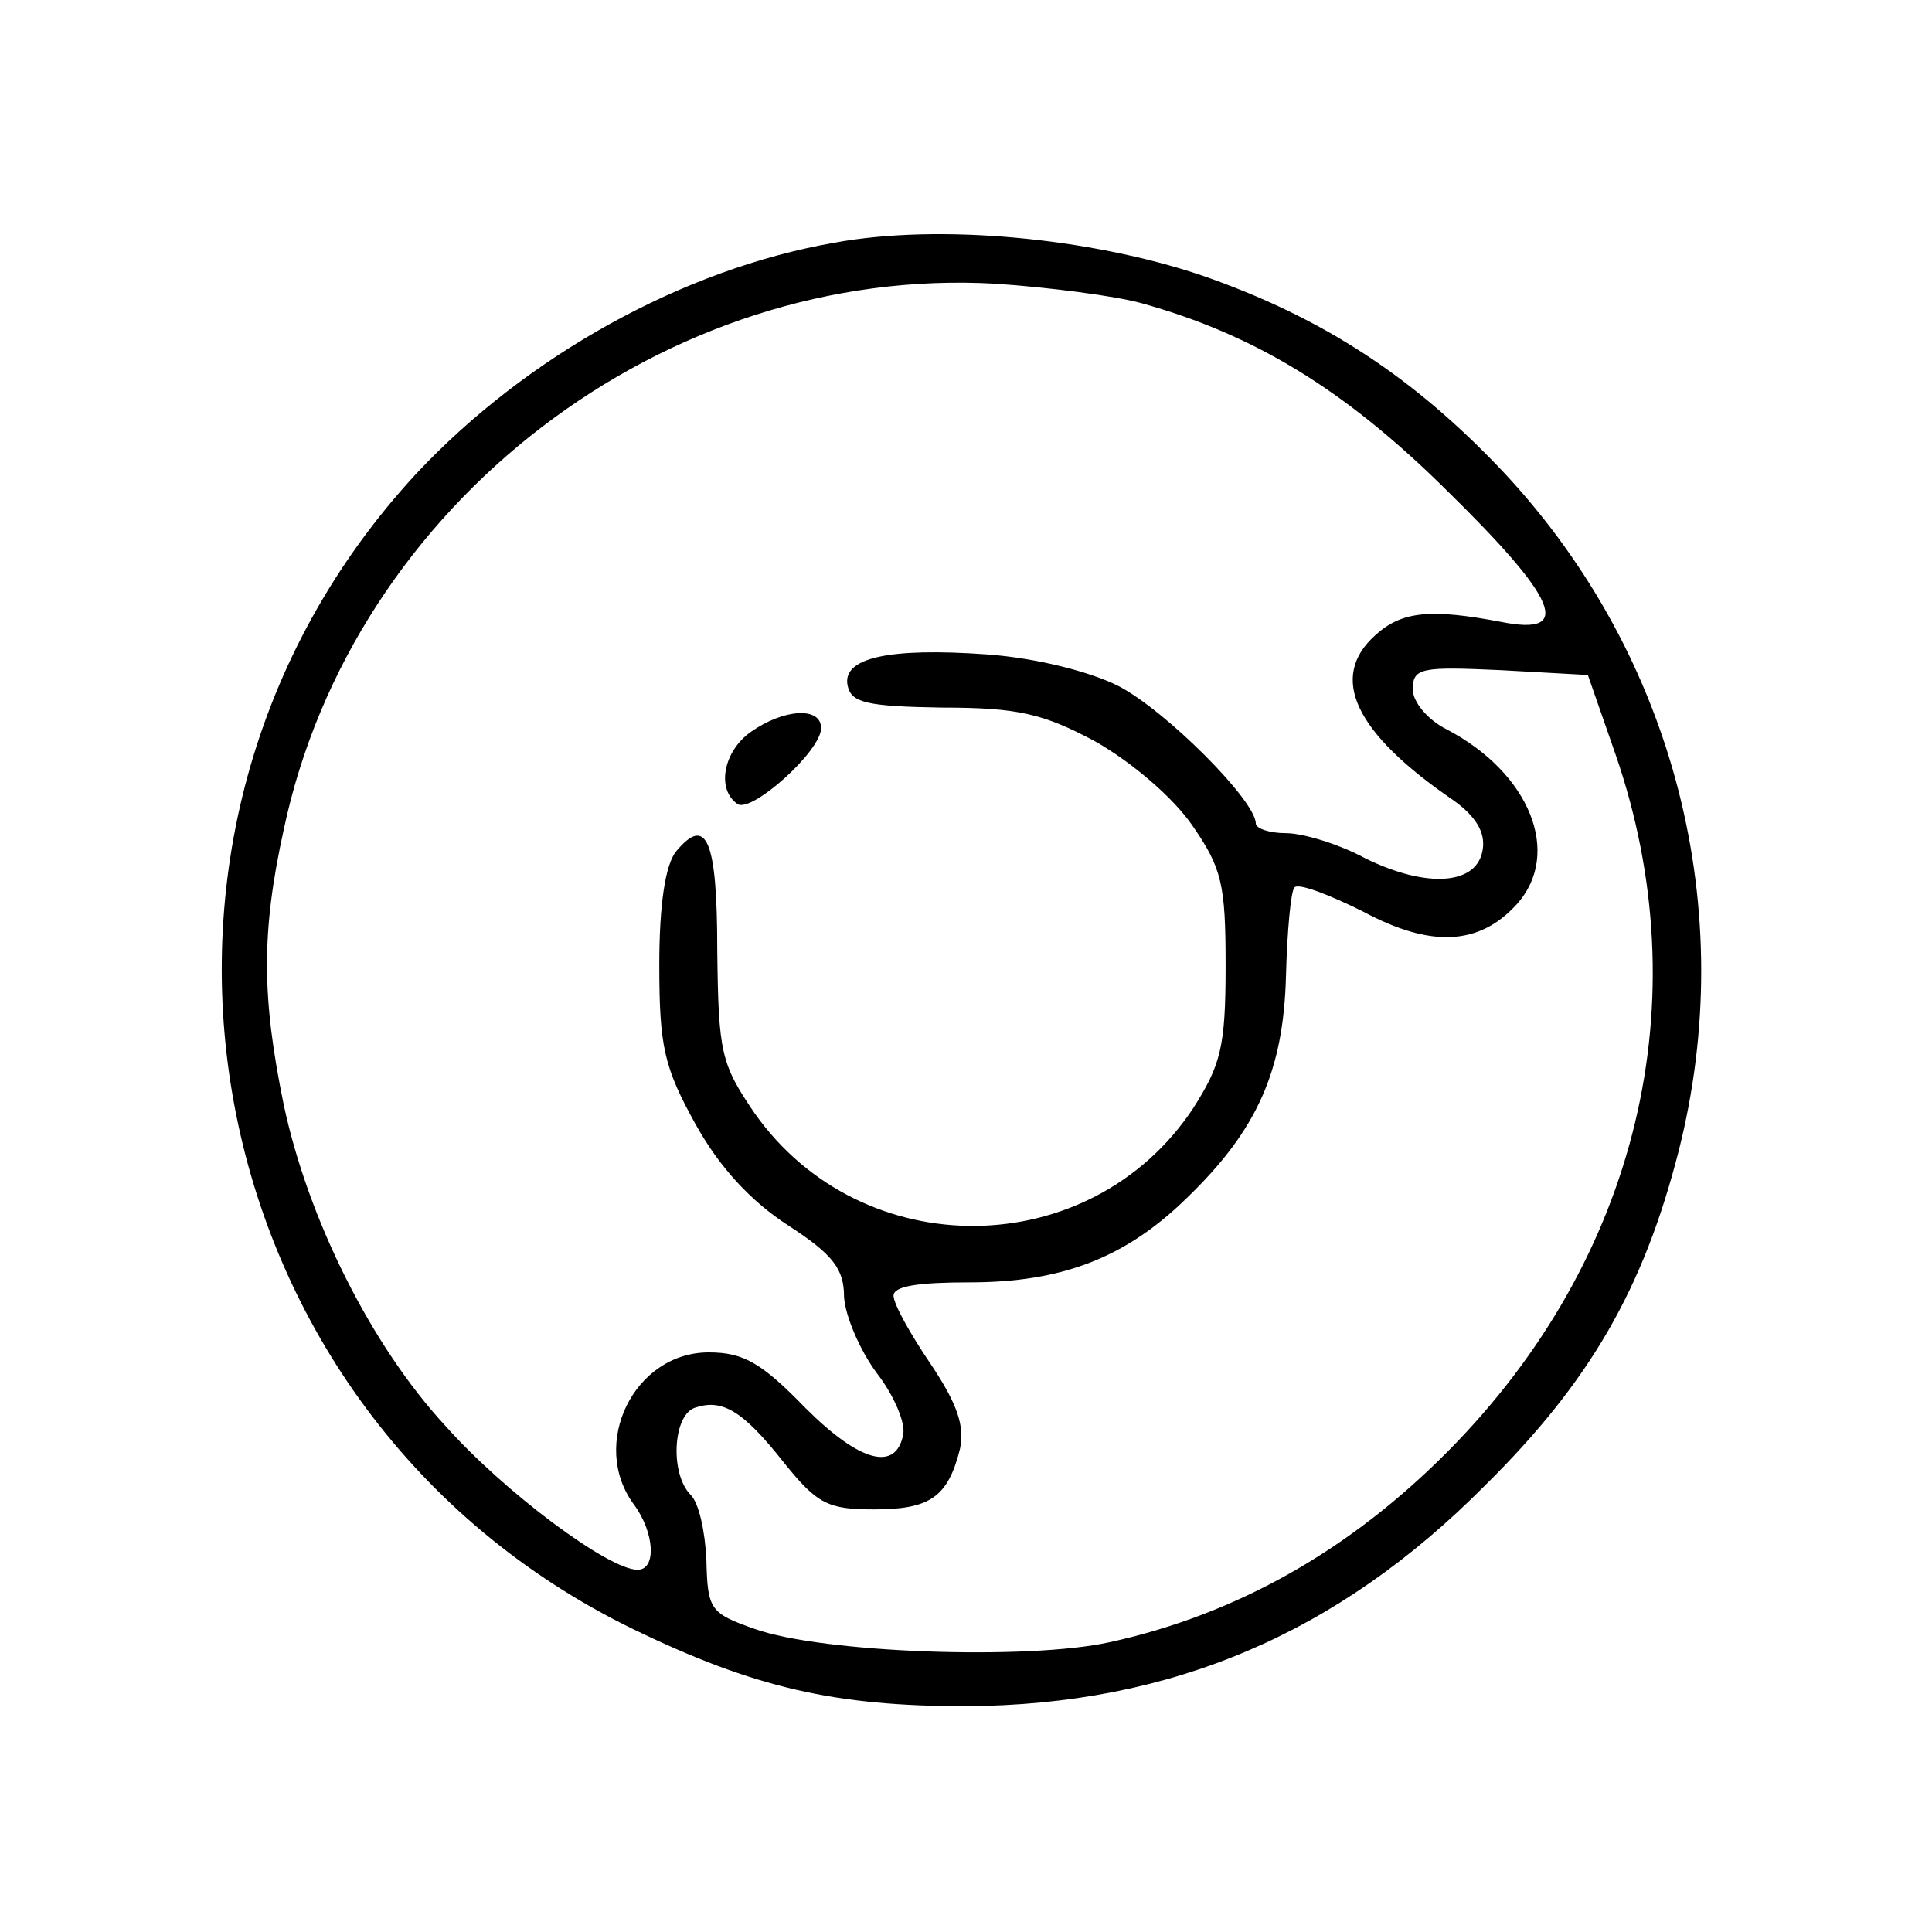
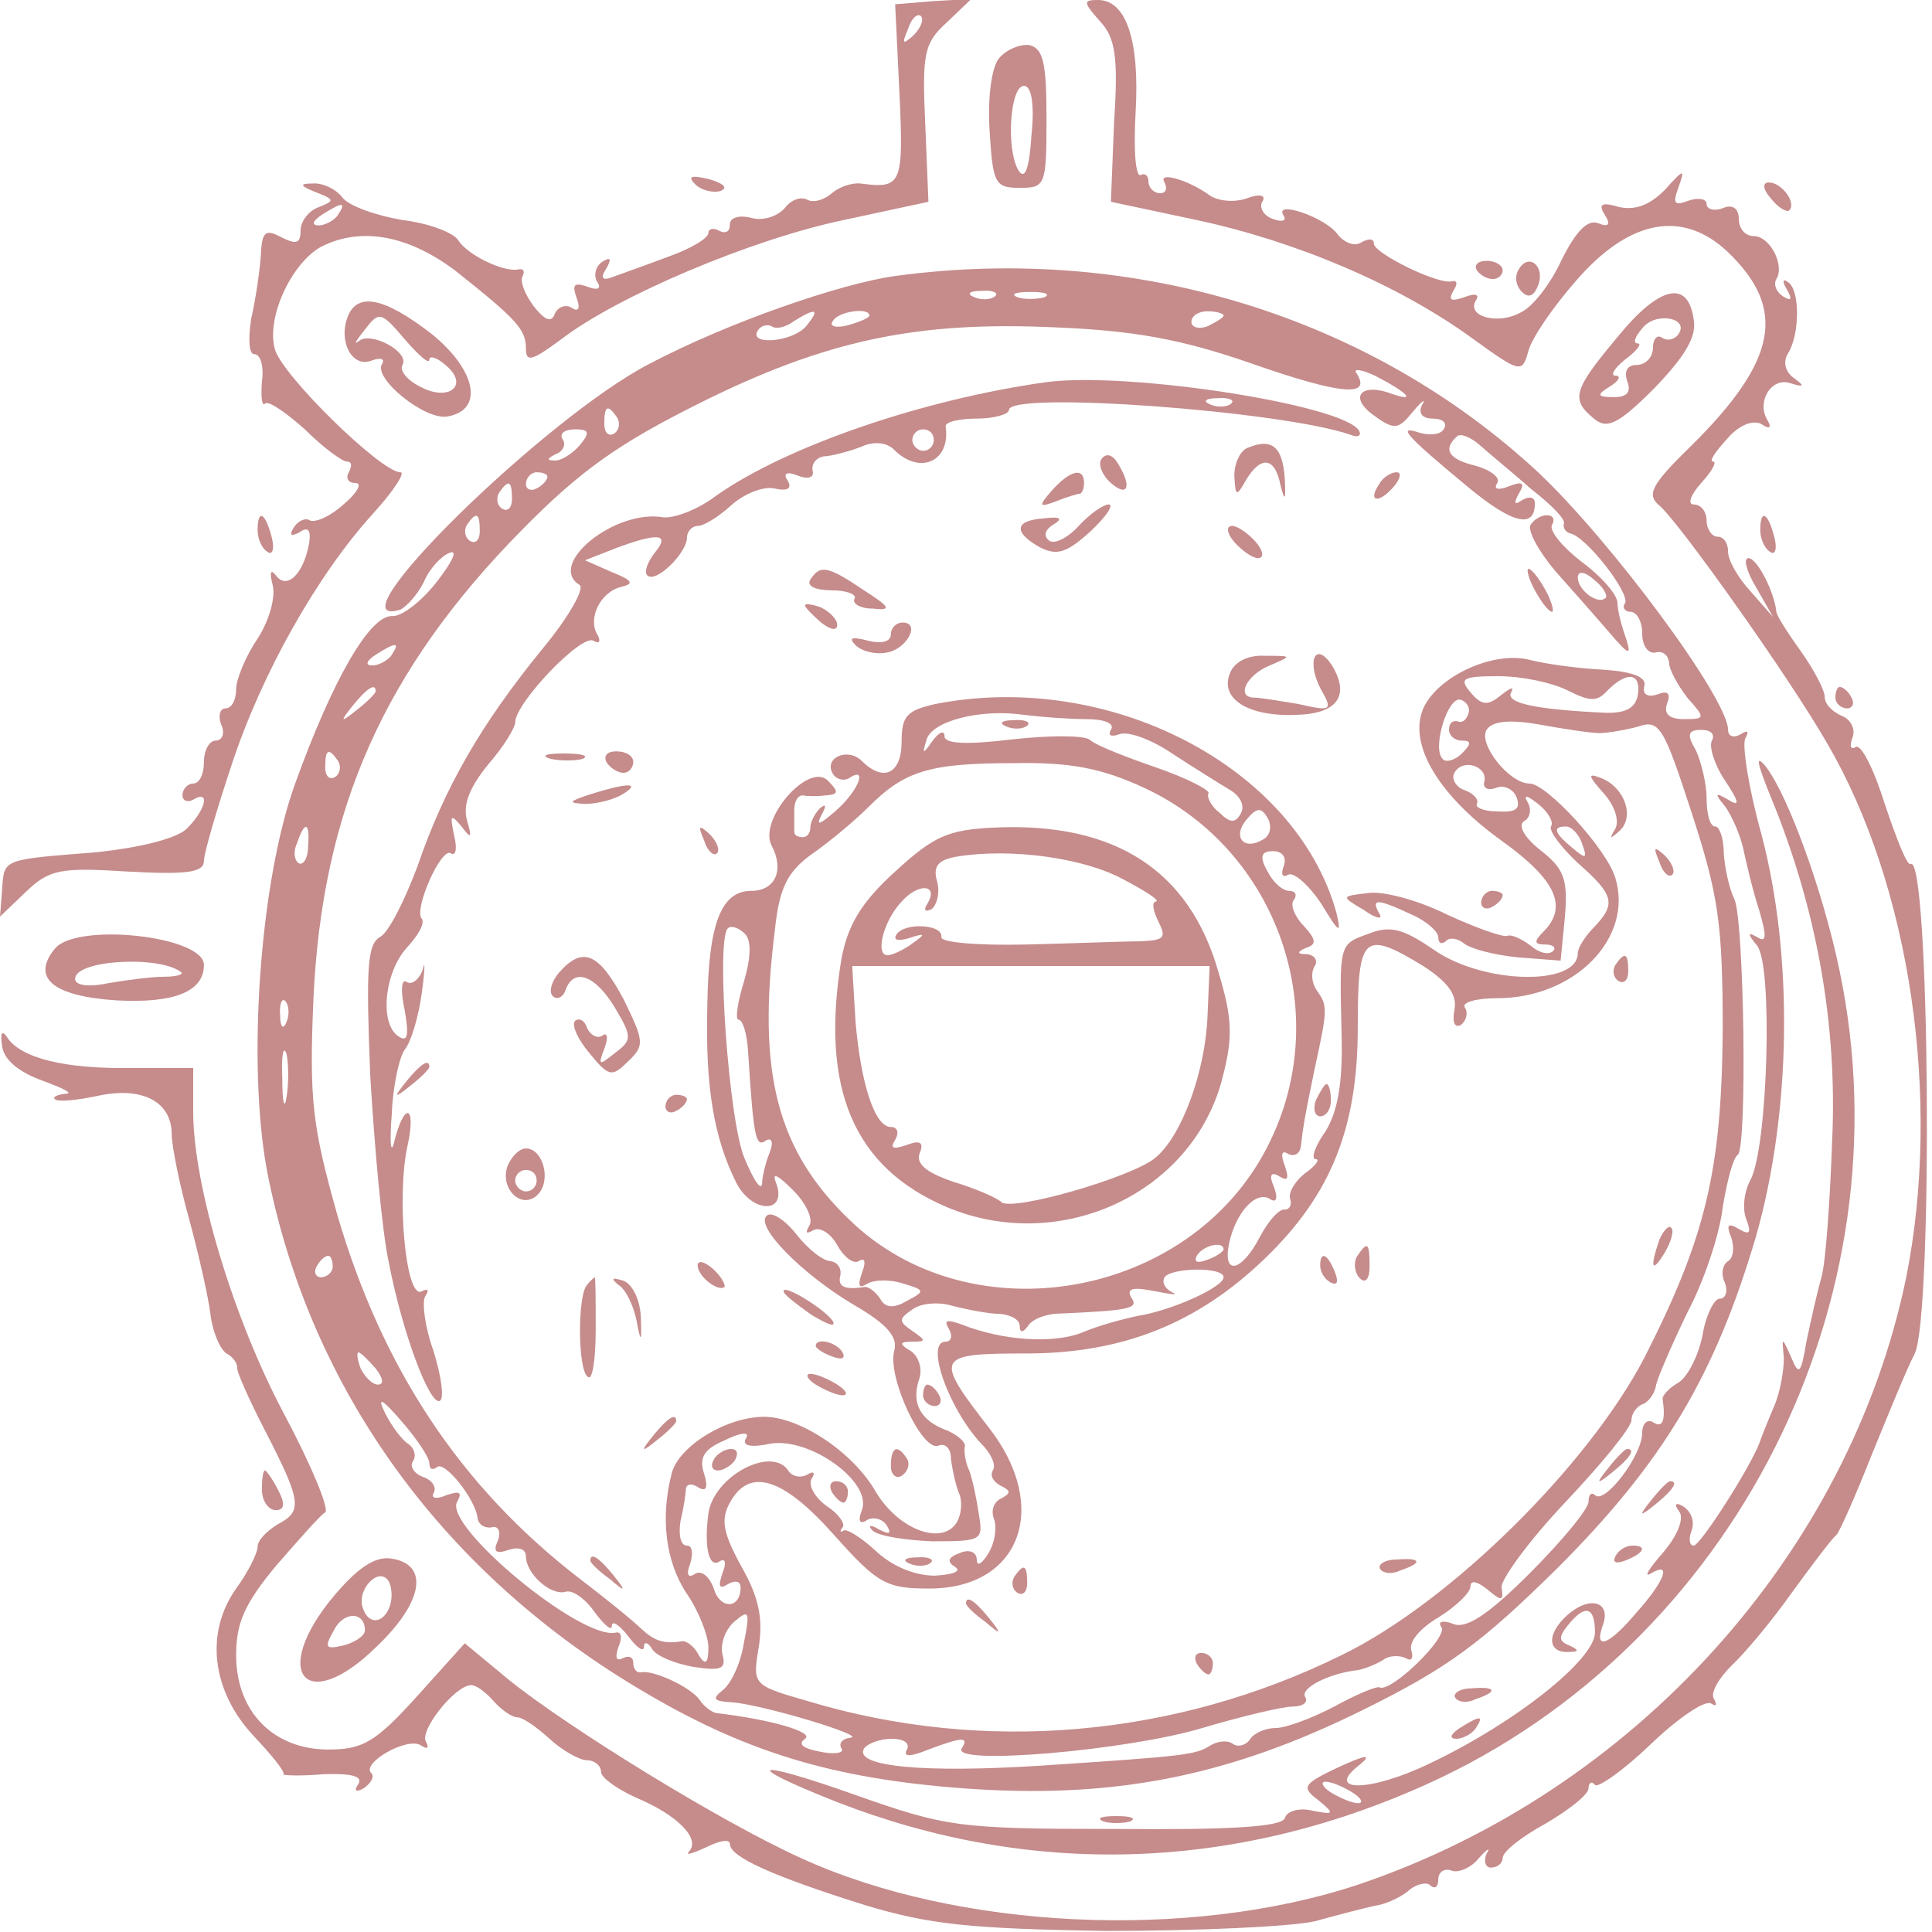
- <svg xmlns="http://www.w3.org/2000/svg" version="1.0" width="160pt" height="160pt" viewBox="0 0 160 160" preserveAspectRatio="xMidYMid meet">
-   <g transform="translate(0,160) scale(0.1,-0.1)" fill="#000000" stroke="none">
-     <path d="M691 1399 c-126 -22 -255 -94 -346 -191 -276 -298 -186 -779 179 -957 101 -49 168 -64 276 -64 170 1 308 60 430 183 87 86 131 163 160 276 51 200 -3 410 -143 561 -75 80 -151 130 -252 165 -92 31 -217 43 -304 27z m254 -50 c94 -26 169 -72 252 -154 94 -92 106 -122 46 -110 -58 11 -82 9 -104 -11 -39 -35 -17 -81 65 -137 18 -13 26 -26 24 -40 -4 -30 -46 -33 -97 -8 -22 12 -52 21 -66 21 -14 0 -25 4 -25 8 0 19 -75 94 -114 114 -24 12 -68 23 -108 26 -83 6 -121 -3 -116 -26 3 -14 16 -17 78 -18 63 0 84 -5 127 -28 30 -17 64 -46 80 -69 25 -36 28 -49 28 -117 0 -67 -4 -82 -27 -118 -85 -128 -274 -130 -363 -4 -28 41 -30 50 -31 135 0 92 -9 112 -34 82 -9 -11 -14 -44 -14 -94 0 -68 4 -85 30 -132 20 -36 46 -64 77 -84 37 -24 46 -36 46 -59 1 -16 13 -44 27 -63 14 -18 24 -41 22 -51 -6 -31 -36 -23 -81 22 -36 37 -51 46 -80 46 -62 0 -99 -76 -62 -126 17 -23 19 -54 3 -54 -24 0 -110 64 -159 119 -62 67 -114 172 -134 266 -18 88 -19 142 0 228 57 270 316 468 590 452 44 -3 98 -10 120 -16z m393 -374 c70 -203 19 -417 -138 -576 -82 -83 -176 -136 -281 -159 -68 -15 -238 -9 -294 11 -37 13 -39 16 -40 57 -1 23 -6 47 -13 54 -17 17 -15 65 3 72 23 8 40 -2 74 -45 28 -35 37 -39 75 -39 46 0 61 10 71 50 4 19 -2 37 -24 70 -17 25 -31 50 -31 57 0 8 21 11 63 11 76 0 129 20 180 70 58 56 80 105 82 184 1 37 4 70 7 73 3 4 29 -6 57 -20 56 -30 96 -28 127 6 38 42 11 109 -58 145 -16 8 -28 23 -28 33 0 18 7 19 73 16 l72 -4 23 -66z" />
-     <path d="M622 994 c-23 -16 -29 -48 -11 -60 12 -7 69 44 69 63 0 18 -31 16 -58 -3z" />
+ <svg xmlns="http://www.w3.org/2000/svg" version="1.0" width="180pt" height="180pt" viewBox="0 0 180 180" preserveAspectRatio="xMidYMid meet">
+   <g transform="translate(0,180) scale(0.1,-0.1)" fill="#c68b8b" stroke="none">
+     <path d="M838 1713 c4 -85 2 -89 -36 -84 -8 1 -20 -3 -27 -9 -8 -7 -18 -9 -23 -6 -6 3 -15 0 -21 -8 -7 -8 -21 -12 -31 -9 -12 3 -20 0 -20 -6 0 -7 -4 -9 -10 -6 -5 3 -10 2 -10 -2 0 -5 -17 -15 -37 -22 -21 -8 -44 -16 -52 -19 -10 -4 -12 -1 -6 8 5 9 4 11 -4 6 -6 -4 -8 -12 -5 -18 5 -7 1 -9 -9 -5 -12 4 -14 2 -10 -10 4 -10 2 -14 -4 -10 -6 4 -13 1 -16 -5 -3 -9 -9 -7 -20 7 -8 11 -13 23 -10 28 2 4 1 7 -4 6 -13 -3 -47 13 -56 27 -4 7 -27 16 -52 19 -24 4 -50 13 -56 21 -6 8 -19 14 -28 13 -12 0 -12 -2 3 -8 18 -7 18 -8 3 -14 -9 -3 -17 -13 -17 -22 0 -12 -4 -13 -18 -6 -15 8 -18 5 -19 -17 -1 -15 -5 -42 -9 -59 -3 -20 -2 -33 3 -33 6 0 9 -12 7 -26 -1 -14 0 -23 3 -20 3 3 19 -8 37 -24 17 -17 35 -30 39 -30 5 0 5 -4 2 -10 -3 -5 -1 -10 6 -10 7 0 2 -9 -11 -20 -12 -11 -26 -17 -31 -15 -4 3 -11 0 -15 -6 -5 -8 -3 -9 5 -5 8 6 11 2 9 -10 -5 -29 -21 -44 -31 -30 -5 6 -6 3 -3 -9 3 -11 -3 -33 -14 -50 -11 -16 -20 -38 -20 -47 0 -10 -4 -18 -10 -18 -5 0 -7 -7 -4 -15 4 -8 1 -15 -5 -15 -6 0 -11 -9 -11 -20 0 -11 -4 -20 -10 -20 -5 0 -10 -5 -10 -11 0 -5 5 -7 10 -4 17 10 11 -11 -7 -28 -11 -9 -45 -17 -83 -21 -88 -7 -86 -6 -88 -34 l-2 -26 24 23 c22 21 32 23 95 19 55 -3 71 -1 71 10 0 7 12 48 26 90 28 85 80 177 132 234 19 21 30 38 25 38 -18 0 -111 91 -117 115 -8 30 16 80 43 95 37 19 81 11 125 -22 58 -46 66 -55 66 -73 0 -13 6 -11 33 9 52 40 177 93 263 111 l79 17 -3 73 c-3 65 -1 75 20 94 l23 22 -35 -2 -36 -3 4 -83z m13 54 c-10 -9 -11 -8 -5 6 3 10 9 15 12 12 3 -3 0 -11 -7 -18z m-536 -167 c-3 -5 -12 -10 -18 -10 -7 0 -6 4 3 10 19 12 23 12 15 0z" />
+     <path d="M1025 1780 c14 -15 17 -33 13 -93 l-3 -75 80 -17 c93 -20 187 -60 255 -109 47 -34 48 -34 54 -13 3 12 23 41 44 65 50 58 100 67 142 27 55 -53 46 -101 -35 -181 -37 -36 -41 -45 -29 -55 18 -15 121 -160 156 -221 78 -133 107 -332 74 -498 -53 -257 -253 -479 -511 -566 -157 -52 -373 -42 -519 25 -75 34 -216 121 -272 166 l-41 34 -45 -50 c-38 -42 -50 -49 -82 -49 -51 0 -86 35 -86 88 0 30 8 48 37 83 21 24 41 47 46 50 4 3 -13 44 -38 91 -48 90 -85 214 -85 282 l0 41 -58 0 c-61 -1 -102 9 -115 28 -5 8 -7 5 -5 -8 2 -13 16 -24 38 -32 19 -7 29 -12 21 -12 -8 -1 -12 -3 -10 -5 3 -3 21 -1 40 3 41 9 69 -5 69 -36 0 -10 7 -46 16 -78 9 -33 18 -73 20 -89 2 -17 9 -33 15 -37 6 -3 10 -9 10 -13 -1 -3 11 -30 26 -59 34 -66 35 -75 12 -87 -10 -6 -19 -15 -19 -21 0 -6 -9 -24 -20 -39 -29 -41 -23 -95 16 -137 17 -18 30 -34 28 -36 -2 -1 15 -2 37 0 27 1 37 -2 33 -9 -5 -7 -2 -8 5 -4 7 5 10 11 7 14 -10 9 33 34 46 26 6 -4 8 -3 5 3 -7 10 27 53 42 53 5 0 14 -7 21 -15 7 -8 17 -15 22 -15 5 0 18 -9 30 -20 12 -11 28 -20 35 -20 7 0 13 -5 13 -11 0 -5 15 -16 33 -24 38 -16 60 -38 49 -50 -4 -4 3 -2 16 4 12 6 22 8 22 3 0 -12 40 -30 126 -57 60 -18 97 -22 225 -24 85 0 172 4 194 9 22 6 48 13 59 15 10 2 24 9 30 15 7 5 16 7 19 3 4 -3 7 -1 7 6 0 7 6 11 13 8 6 -2 18 3 25 12 8 9 11 10 7 4 -3 -7 -1 -13 4 -13 6 0 11 4 11 9 0 6 18 20 40 32 22 13 40 27 40 33 0 5 3 7 6 3 3 -3 27 14 52 38 25 24 50 41 56 38 5 -3 6 -2 3 4 -4 5 4 19 16 31 12 11 38 42 57 69 19 26 37 50 41 53 3 3 18 37 33 75 16 39 33 81 40 94 17 37 14 467 -4 456 -3 -2 -13 23 -24 56 -10 32 -22 56 -27 53 -5 -3 -6 1 -3 9 3 8 -2 17 -10 20 -9 4 -16 11 -16 18 0 6 -10 25 -22 42 -13 18 -23 34 -23 37 -2 19 -18 50 -26 50 -5 0 -2 -12 7 -27 l16 -28 -21 24 c-12 13 -21 29 -21 37 0 8 -4 14 -10 14 -5 0 -10 7 -10 15 0 8 -5 15 -12 15 -6 0 -3 9 7 20 10 11 15 20 11 20 -4 0 2 9 13 21 11 13 24 18 32 14 7 -5 10 -4 6 3 -11 17 3 41 21 35 13 -4 14 -3 3 5 -8 6 -10 15 -5 23 11 18 11 59 0 66 -5 4 -6 1 -1 -7 5 -9 4 -11 -4 -6 -6 4 -9 11 -6 16 8 13 -6 40 -21 40 -8 0 -14 7 -14 16 0 10 -6 14 -15 10 -8 -3 -15 -1 -15 4 0 5 -8 6 -17 3 -13 -5 -15 -3 -9 13 6 17 5 17 -13 -3 -14 -14 -27 -19 -42 -16 -17 5 -20 3 -14 -7 6 -9 4 -12 -6 -8 -10 4 -21 -8 -34 -34 -10 -22 -27 -44 -38 -49 -21 -12 -51 -4 -42 11 4 6 -1 7 -11 3 -12 -4 -15 -3 -10 6 4 6 4 10 -1 9 -12 -4 -73 26 -73 35 0 5 -5 5 -12 1 -6 -4 -16 0 -22 8 -12 16 -60 32 -50 17 3 -5 -2 -6 -10 -3 -9 3 -13 11 -10 16 4 6 -2 8 -15 3 -12 -4 -27 -2 -34 3 -19 14 -49 23 -42 12 3 -6 1 -10 -4 -10 -6 0 -11 5 -11 11 0 5 -3 8 -7 6 -5 -3 -7 23 -5 58 4 68 -9 105 -35 105 -14 0 -14 -2 2 -20z" />
+     <path d="M931 1746 c-7 -8 -11 -36 -9 -68 3 -49 5 -53 28 -53 24 0 25 2 25 65 0 51 -3 65 -16 68 -9 1 -21 -4 -28 -12z m30 -72 c-2 -31 -6 -42 -12 -33 -12 20 -8 79 5 79 7 0 10 -17 7 -46z" />
+     <path d="M648 1628 c5 -5 16 -8 23 -6 8 3 3 7 -10 11 -17 4 -21 3 -13 -5z" />
+     <path d="M1650 1615 c7 -9 15 -13 17 -11 7 7 -7 26 -19 26 -6 0 -6 -6 2 -15z" />
+     <path d="M1376 1548 c3 -4 9 -8 15 -8 5 0 9 4 9 8 0 5 -7 9 -15 9 -8 0 -12 -4 -9 -9z" />
+     <path d="M1415 1549 c-4 -6 -3 -15 3 -21 6 -6 11 -4 15 6 7 18 -9 31 -18 15z" />
+     <path d="M835 1543 c-52 -7 -158 -44 -230 -82 -97 -50 -301 -250 -232 -229 6 3 16 14 22 26 5 12 16 24 24 27 8 3 2 -9 -12 -27 -14 -18 -32 -32 -41 -32 -21 2 -56 -59 -91 -156 -33 -91 -45 -262 -26 -362 40 -204 165 -376 354 -486 97 -57 181 -81 307 -89 132 -8 237 13 360 74 79 39 110 62 181 132 99 99 147 180 185 309 33 116 35 262 5 375 -12 43 -18 83 -15 89 4 7 2 8 -4 4 -7 -4 -12 -2 -12 4 0 29 -109 176 -177 240 -156 145 -376 213 -598 183z m92 -19 c-3 -3 -12 -4 -19 -1 -8 3 -5 6 6 6 11 1 17 -2 13 -5z m46 -1 c-7 -2 -19 -2 -25 0 -7 3 -2 5 12 5 14 0 19 -2 13 -5z m-222 -27 c-13 -15 -54 -18 -45 -4 3 5 9 6 13 4 4 -3 13 -1 21 5 21 13 24 11 11 -5z m59 10 c0 -2 -9 -6 -20 -9 -11 -3 -18 -1 -14 4 5 9 34 13 34 5z m330 0 c0 -2 -7 -6 -15 -10 -8 -3 -15 -1 -15 4 0 6 7 10 15 10 8 0 15 -2 15 -4z m27 -45 c83 -29 111 -31 97 -9 -4 5 4 4 17 -2 31 -16 39 -25 16 -17 -29 11 -41 -3 -17 -20 19 -14 23 -13 36 3 9 11 13 13 9 7 -4 -8 0 -13 10 -13 9 0 14 -4 10 -10 -3 -5 -13 -6 -23 -3 -21 7 -12 -3 46 -51 41 -34 62 -39 62 -15 0 6 -5 7 -12 3 -7 -5 -8 -3 -3 6 6 10 4 12 -9 7 -10 -4 -15 -3 -11 3 3 5 -6 12 -20 16 -25 6 -31 15 -18 27 3 4 13 0 22 -8 9 -8 31 -26 48 -41 18 -14 32 -28 30 -32 -1 -4 2 -8 6 -9 15 -3 56 -56 51 -65 -3 -4 0 -8 5 -8 6 0 11 -9 11 -20 0 -11 5 -19 12 -18 7 2 12 -2 13 -9 0 -7 8 -21 17 -33 17 -19 17 -20 -3 -20 -14 0 -19 5 -16 14 4 10 1 13 -9 9 -9 -3 -14 0 -12 8 2 8 -10 13 -37 15 -22 1 -53 5 -69 9 -37 10 -94 -19 -102 -51 -9 -33 20 -78 76 -118 50 -36 61 -61 38 -84 -9 -9 -9 -12 2 -12 7 0 10 -3 7 -6 -4 -4 -13 -2 -21 5 -8 6 -18 11 -22 9 -5 -1 -30 8 -56 20 -26 13 -59 22 -73 20 -26 -3 -26 -3 -4 -16 11 -8 18 -9 14 -3 -8 14 -2 14 30 -1 14 -6 25 -16 25 -21 0 -6 3 -7 7 -4 3 4 11 3 17 -2 6 -5 29 -11 51 -13 l39 -3 4 41 c3 35 -1 45 -23 62 -15 12 -21 23 -15 27 6 3 7 12 3 18 -4 7 0 6 10 -2 9 -7 15 -17 12 -21 -2 -4 9 -19 25 -34 34 -30 36 -38 15 -60 -8 -8 -15 -19 -15 -24 0 -31 -88 -29 -134 3 -29 20 -41 23 -61 15 -28 -10 -27 -9 -25 -97 1 -43 -4 -69 -15 -87 -10 -14 -14 -26 -9 -26 4 0 0 -6 -10 -13 -9 -7 -16 -18 -14 -24 2 -6 -1 -10 -5 -10 -5 1 -15 -10 -23 -25 -17 -33 -35 -37 -29 -7 6 29 25 50 38 42 6 -4 8 0 4 11 -5 11 -3 15 5 10 8 -5 9 -2 5 10 -4 10 -3 15 3 11 6 -3 11 0 12 7 2 17 3 25 13 73 12 55 12 58 2 72 -5 7 -6 17 -2 23 3 5 0 10 -7 11 -10 0 -10 2 -1 6 10 3 9 8 -2 20 -8 8 -13 19 -10 24 4 5 2 9 -4 9 -6 0 -15 8 -20 18 -8 14 -6 19 5 19 9 0 13 -6 10 -14 -3 -8 -1 -11 4 -8 5 3 19 -9 31 -27 17 -28 19 -29 14 -8 -38 136 -212 226 -374 194 -26 -6 -31 -11 -31 -35 0 -30 -17 -38 -37 -18 -13 13 -36 3 -27 -12 3 -5 10 -7 15 -4 18 12 9 -12 -13 -31 -14 -12 -18 -14 -13 -4 5 9 5 12 -1 7 -5 -5 -9 -13 -9 -18 0 -5 -3 -9 -7 -9 -5 0 -8 2 -8 5 0 3 0 12 0 20 0 8 3 14 8 14 4 -1 14 -1 22 0 11 1 12 3 1 14 -18 17 -65 -37 -52 -61 12 -23 3 -42 -19 -42 -28 0 -40 -30 -41 -107 -2 -75 6 -123 27 -165 15 -29 48 -29 37 0 -4 10 1 8 16 -7 12 -12 19 -27 15 -33 -4 -7 -3 -8 4 -4 6 3 16 -3 22 -14 6 -11 15 -18 20 -15 6 4 7 -1 3 -11 -4 -12 -3 -15 5 -10 7 4 22 4 34 0 20 -6 20 -7 3 -16 -12 -7 -20 -7 -25 2 -4 6 -10 11 -14 11 -19 -3 -26 0 -23 11 1 7 -3 12 -9 13 -7 0 -21 11 -32 25 -11 14 -24 22 -28 17 -10 -10 33 -54 82 -83 31 -18 41 -30 37 -43 -6 -25 26 -93 41 -88 7 3 12 -3 12 -12 1 -9 4 -23 7 -31 4 -8 3 -21 -2 -29 -14 -21 -54 -6 -75 29 -21 37 -71 70 -104 70 -35 0 -79 -27 -86 -52 -11 -42 -6 -83 14 -113 11 -16 20 -39 20 -50 0 -15 -3 -17 -9 -7 -4 8 -11 13 -15 13 -17 -3 -26 0 -38 11 -7 7 -34 29 -59 48 -110 85 -183 195 -225 339 -23 82 -26 106 -22 200 8 177 66 307 194 437 55 56 91 81 165 118 118 59 203 77 332 71 74 -3 118 -11 184 -34z m-592 -50 c3 -5 2 -12 -3 -15 -5 -3 -9 1 -9 9 0 17 3 19 12 6z m-35 -26 c-7 -8 -18 -15 -24 -14 -7 0 -6 2 2 6 6 2 10 9 6 14 -3 5 2 9 12 9 13 0 14 -3 4 -15z m-30 -29 c0 -3 -4 -8 -10 -11 -5 -3 -10 -1 -10 4 0 6 5 11 10 11 6 0 10 -2 10 -4z m-33 -21 c0 -8 -4 -12 -9 -9 -5 3 -6 10 -3 15 9 13 12 11 12 -6z m-30 -30 c0 -8 -4 -12 -9 -9 -5 3 -6 10 -3 15 9 13 12 11 12 -6z m-82 -115 c-3 -5 -12 -10 -18 -10 -7 0 -6 4 3 10 19 12 23 12 15 0z m1095 -33 c22 -11 28 -11 38 0 18 18 31 16 28 -4 -2 -13 -12 -18 -32 -17 -63 3 -92 9 -86 19 3 6 -1 4 -10 -3 -12 -10 -18 -9 -28 3 -11 13 -7 15 26 15 22 0 50 -6 64 -13z m-1110 -1 c0 -2 -8 -10 -17 -17 -16 -13 -17 -12 -4 4 13 16 21 21 21 13z m1018 -21 c-2 -6 -6 -9 -10 -7 -5 1 -8 -2 -8 -8 0 -5 5 -10 12 -10 9 0 9 -3 0 -12 -6 -6 -15 -9 -18 -5 -10 10 5 59 17 55 6 -2 9 -8 7 -13z m-356 -5 c17 0 27 -4 23 -10 -3 -5 0 -7 8 -4 8 3 30 -5 49 -18 20 -13 44 -28 54 -34 10 -6 14 -15 10 -22 -5 -9 -10 -9 -20 1 -8 6 -12 15 -10 18 1 3 -20 14 -49 24 -29 10 -57 21 -62 26 -6 4 -38 4 -73 0 -42 -5 -62 -4 -62 3 0 6 -5 4 -11 -4 -9 -13 -10 -13 -6 0 4 18 50 30 91 24 16 -2 42 -4 58 -4z m478 -13 c8 0 25 3 36 6 20 7 24 0 50 -80 25 -77 29 -103 29 -203 -1 -131 -16 -193 -73 -305 -52 -100 -181 -228 -282 -277 -156 -77 -334 -92 -497 -43 -52 15 -52 15 -46 51 4 26 0 46 -16 74 -17 31 -20 44 -11 60 18 33 49 24 97 -30 41 -46 49 -50 89 -50 84 0 113 75 56 149 -52 67 -51 70 34 70 90 0 160 28 223 89 61 59 86 121 86 215 0 86 5 91 61 57 23 -15 32 -27 29 -41 -2 -11 0 -17 6 -14 5 4 7 11 4 16 -4 5 10 9 30 9 72 0 127 56 110 112 -8 27 -64 88 -80 88 -19 0 -48 37 -40 50 5 8 21 10 49 5 22 -4 48 -8 56 -8z m105 -7 c-3 -5 2 -22 12 -37 14 -21 14 -25 3 -18 -12 7 -13 6 -3 -6 6 -8 14 -26 17 -39 3 -14 9 -40 15 -58 7 -24 7 -31 -2 -25 -9 5 -9 3 0 -8 15 -18 10 -188 -6 -218 -6 -11 -8 -27 -4 -37 5 -13 3 -15 -7 -9 -10 6 -12 4 -7 -8 3 -9 2 -19 -3 -22 -5 -3 -7 -12 -3 -20 3 -8 1 -15 -5 -15 -5 0 -13 -16 -16 -35 -4 -19 -14 -38 -22 -43 -9 -5 -15 -12 -15 -15 3 -21 0 -28 -9 -22 -5 3 -10 -1 -10 -10 0 -21 -35 -67 -44 -58 -3 3 -6 1 -6 -6 0 -7 -25 -37 -55 -67 -38 -38 -59 -52 -71 -47 -10 4 -15 2 -11 -3 6 -10 -48 -62 -58 -56 -3 1 -22 -7 -42 -18 -21 -11 -45 -20 -55 -20 -9 0 -20 -5 -23 -10 -4 -6 -11 -8 -16 -5 -5 4 -14 3 -21 -1 -14 -9 -22 -10 -158 -19 -109 -7 -175 -1 -165 16 4 5 15 9 26 9 11 0 17 -4 14 -10 -4 -7 3 -7 20 0 32 12 38 12 31 1 -10 -16 154 -2 224 19 37 11 75 20 84 20 10 0 15 4 12 9 -5 8 22 22 49 25 6 1 16 5 23 9 6 5 16 5 22 2 5 -3 7 0 5 7 -3 8 8 21 25 31 16 10 30 23 30 29 0 6 6 5 16 -3 13 -11 15 -11 13 2 -1 7 25 43 59 79 34 36 62 70 62 77 0 6 5 13 11 15 5 2 11 10 12 18 2 8 15 38 29 67 15 28 30 72 33 98 4 25 10 47 14 49 9 6 6 217 -3 238 -5 10 -9 29 -10 43 0 14 -4 25 -8 25 -5 0 -8 12 -8 26 0 14 -5 34 -10 45 -9 15 -7 19 5 19 9 0 13 -4 10 -10z m-1280 -19 c3 -5 2 -12 -3 -15 -5 -3 -9 1 -9 9 0 17 3 19 12 6z m751 -25 c125 -58 178 -211 115 -334 -72 -142 -276 -178 -389 -69 -68 65 -87 137 -70 271 4 39 12 54 34 70 16 11 40 31 53 44 34 34 57 41 136 41 53 1 82 -5 121 -23z m317 6 c-2 -6 3 -9 11 -6 7 3 16 -1 19 -9 4 -11 -1 -14 -18 -13 -13 0 -21 4 -19 7 2 4 -3 10 -12 13 -8 3 -12 11 -9 16 8 14 31 6 28 -8z m-206 -54 c-18 -11 -29 2 -16 18 10 12 14 12 20 2 4 -7 3 -16 -4 -20z m-890 -7 c0 -11 -5 -18 -9 -15 -4 3 -5 11 -1 19 7 21 12 19 10 -4z m1187 3 c5 -14 4 -15 -9 -4 -17 14 -19 20 -6 20 5 0 12 -7 15 -16z m-781 -129 c-6 -19 -8 -35 -5 -35 4 0 8 -13 9 -30 5 -79 7 -89 16 -83 6 4 8 -1 4 -11 -4 -10 -7 -23 -7 -29 -1 -7 -8 4 -16 23 -15 33 -27 204 -16 215 3 3 10 1 16 -5 6 -6 6 -21 -1 -45z m-426 -37 c-3 -8 -6 -5 -6 6 -1 11 2 17 5 13 3 -3 4 -12 1 -19z m0 -70 c-2 -13 -4 -5 -4 17 -1 22 1 32 4 23 2 -10 2 -28 0 -40z m873 -142 c0 -2 -7 -7 -16 -10 -8 -3 -12 -2 -9 4 6 10 25 14 25 6z m-830 -16 c0 -5 -5 -10 -11 -10 -5 0 -7 5 -4 10 3 6 8 10 11 10 2 0 4 -4 4 -10z m830 -10 c0 -9 -48 -31 -80 -36 -14 -3 -37 -9 -53 -16 -27 -10 -73 -7 -111 8 -14 5 -17 4 -12 -4 4 -7 2 -12 -3 -12 -20 0 4 -66 36 -98 7 -8 11 -17 8 -22 -3 -5 1 -11 7 -14 10 -5 10 -7 1 -12 -7 -3 -10 -11 -7 -19 3 -8 1 -22 -5 -32 -6 -10 -11 -13 -11 -6 0 7 -7 10 -16 6 -11 -4 -12 -8 -4 -13 6 -4 -2 -7 -19 -8 -18 0 -39 8 -55 23 -13 12 -27 21 -30 19 -3 -2 -4 -1 -1 3 3 3 -4 13 -15 20 -11 8 -17 19 -14 25 4 6 2 8 -4 4 -6 -3 -13 -2 -17 3 -15 25 -70 -4 -75 -39 -4 -30 0 -51 10 -45 6 4 7 -1 3 -11 -4 -12 -3 -15 5 -10 7 4 12 3 12 -3 0 -20 -19 -21 -25 -1 -4 11 -11 17 -17 14 -7 -5 -9 -1 -5 9 3 10 2 17 -3 17 -6 0 -8 10 -6 23 3 12 5 26 5 30 1 5 6 5 12 1 7 -4 9 0 5 13 -5 15 0 23 19 31 16 8 24 8 20 2 -4 -7 4 -9 23 -5 37 6 95 -36 85 -62 -4 -10 -2 -14 5 -9 6 3 14 1 18 -5 5 -8 3 -9 -7 -4 -8 5 -11 4 -6 -1 5 -5 30 -9 56 -10 46 0 47 1 43 25 -2 14 -6 33 -9 41 -4 8 -5 19 -4 23 0 4 -7 10 -16 14 -25 9 -34 25 -27 47 4 10 0 22 -7 27 -12 7 -11 9 1 9 13 0 13 1 0 10 -13 9 -13 11 0 20 8 6 24 7 35 4 11 -3 30 -7 43 -8 12 0 22 -5 22 -11 0 -7 3 -7 8 0 4 6 15 10 25 11 71 3 78 5 71 15 -5 9 2 10 22 6 16 -3 23 -4 16 -1 -6 3 -10 9 -7 14 6 9 55 10 55 0z m-790 -85 c7 -9 8 -15 2 -15 -5 0 -12 7 -16 15 -3 8 -4 15 -2 15 2 0 9 -7 16 -15z m50 -88 c0 -6 3 -7 7 -4 7 7 37 -31 38 -48 1 -5 6 -9 13 -8 6 2 9 -4 6 -12 -5 -11 -2 -13 10 -9 9 3 16 1 16 -6 0 -16 23 -37 37 -33 6 2 18 -6 27 -19 9 -12 16 -18 16 -13 0 6 7 1 15 -9 8 -11 15 -16 15 -10 0 5 4 4 8 -3 4 -6 21 -13 38 -16 26 -4 31 -2 27 12 -2 10 3 23 11 30 14 12 15 10 9 -20 -3 -19 -12 -38 -20 -44 -10 -8 -8 -10 9 -11 28 -2 128 -32 110 -33 -7 -1 -11 -5 -8 -10 3 -4 -6 -6 -20 -3 -16 3 -21 7 -14 12 9 6 -31 18 -83 24 -4 1 -11 6 -15 12 -8 12 -43 28 -54 26 -5 -1 -8 3 -8 9 0 5 -4 7 -10 4 -6 -3 -7 1 -4 10 4 9 3 15 -2 14 -32 -8 -162 100 -148 122 5 9 2 10 -10 6 -9 -4 -15 -3 -12 2 3 5 -1 12 -10 15 -8 3 -13 10 -9 15 3 5 1 12 -5 16 -5 3 -15 16 -21 28 -8 16 -4 15 15 -7 14 -16 26 -34 26 -39z" />
+     <path d="M975 1444 c-115 -16 -243 -60 -308 -106 -17 -13 -39 -21 -49 -20 -45 8 -109 -44 -78 -63 5 -3 -10 -30 -35 -60 -57 -70 -91 -129 -116 -202 -12 -32 -27 -62 -35 -66 -12 -7 -13 -30 -9 -130 4 -67 11 -144 17 -172 13 -68 39 -136 48 -130 4 3 1 23 -6 46 -8 22 -11 45 -8 51 4 6 3 8 -3 5 -15 -9 -24 90 -13 137 8 38 -4 39 -13 1 -3 -11 -4 1 -2 27 1 26 7 53 12 60 6 7 13 31 16 53 3 22 3 32 1 22 -3 -9 -10 -15 -15 -12 -5 4 -6 -8 -2 -26 4 -23 3 -30 -5 -25 -19 11 -14 60 7 83 11 12 17 23 14 27 -8 8 18 67 27 61 5 -3 6 5 3 17 -4 19 -3 20 7 8 9 -12 10 -11 5 6 -4 15 3 31 20 52 14 16 25 34 25 39 0 18 62 83 73 76 5 -3 7 -1 4 5 -10 15 2 40 21 45 13 3 12 6 -8 14 l-25 11 28 11 c40 15 52 14 37 -4 -7 -9 -10 -18 -7 -21 8 -8 37 21 37 35 0 6 5 11 10 11 6 0 20 9 31 19 12 11 30 18 40 16 13 -3 17 0 13 7 -5 7 -1 9 9 5 10 -4 16 -2 14 5 -1 7 5 13 13 13 8 1 23 5 33 9 11 5 23 4 30 -3 24 -24 53 -11 48 22 0 4 13 7 29 7 16 0 30 4 30 8 0 18 255 -1 318 -23 7 -3 11 -1 8 4 -15 24 -215 55 -291 45z m172 -20 c-3 -3 -12 -4 -19 -1 -8 3 -5 6 6 6 11 1 17 -2 13 -5z m-277 -34 c0 -5 -4 -10 -10 -10 -5 0 -10 5 -10 10 0 6 5 10 10 10 6 0 10 -4 10 -10z" />
+     <path d="M1163 1383 c-7 -2 -13 -14 -13 -26 1 -20 2 -20 11 -4 14 23 27 21 32 -5 4 -16 5 -14 4 6 -2 30 -12 38 -34 29z" />
+     <path d="M1026 1372 c-3 -5 1 -15 9 -22 16 -14 20 -3 6 19 -5 8 -11 9 -15 3z" />
+     <path d="M980 1343 c-13 -15 -12 -16 4 -10 10 4 20 7 22 7 2 0 4 5 4 10 0 15 -13 12 -30 -7z" />
+     <path d="M1285 1349 c-11 -16 -1 -19 13 -3 7 8 8 14 3 14 -5 0 -13 -5 -16 -11z" />
+     <path d="M1005 1310 c-10 -11 -22 -17 -27 -14 -6 4 -5 10 3 15 10 6 7 8 -9 6 -27 -2 -28 -13 -3 -27 16 -8 25 -5 47 15 15 14 22 25 17 25 -5 0 -18 -9 -28 -20z" />
+     <path d="M1426 1311 c-3 -5 7 -24 23 -43 16 -18 39 -44 51 -58 18 -21 20 -21 15 -5 -4 11 -8 26 -8 33 0 8 -15 25 -34 39 -18 14 -30 29 -27 34 3 5 1 9 -5 9 -5 0 -12 -4 -15 -9z m70 -68 c-7 -7 -26 7 -26 19 0 6 6 6 15 -2 9 -7 13 -15 11 -17z" />
+     <path d="M1150 1295 c7 -8 17 -15 22 -15 6 0 5 7 -2 15 -7 8 -17 15 -22 15 -6 0 -5 -7 2 -15z" />
+     <path d="M755 1260 c-4 -6 5 -10 20 -10 14 0 24 -4 21 -8 -2 -4 5 -9 17 -9 18 -2 17 1 -8 17 -34 23 -41 24 -50 10z" />
+     <path d="M1430 1250 c6 -11 13 -20 16 -20 2 0 0 9 -6 20 -6 11 -13 20 -16 20 -2 0 0 -9 6 -20z" />
+     <path d="M750 1236 c0 -2 7 -9 15 -16 9 -7 15 -8 15 -2 0 5 -7 12 -15 16 -8 3 -15 4 -15 2z" />
+     <path d="M830 1209 c0 -7 -9 -9 -21 -6 -15 4 -19 3 -12 -4 6 -6 19 -9 29 -7 19 3 32 28 15 28 -6 0 -11 -5 -11 -11z" />
+     <path d="M1146 1173 c-10 -24 17 -41 62 -39 38 1 50 18 33 46 -15 23 -24 5 -11 -21 12 -21 11 -22 -20 -15 -18 3 -36 6 -41 6 -18 0 -8 21 14 30 21 9 21 9 -4 9 -17 1 -29 -6 -33 -16z" />
+     <path d="M513 1093 c9 -2 23 -2 30 0 6 3 -1 5 -18 5 -16 0 -22 -2 -12 -5z" />
+     <path d="M565 1090 c3 -5 10 -10 16 -10 5 0 9 5 9 10 0 6 -7 10 -16 10 -8 0 -12 -4 -9 -10z" />
+     <path d="M550 1060 c-21 -7 -21 -8 -5 -9 11 0 27 4 35 9 18 11 5 11 -30 0z" />
+     <path d="M656 1017 c3 -10 9 -15 12 -12 3 3 0 11 -7 18 -10 9 -11 8 -5 -6z" />
+     <path d="M1380 959 c0 -5 5 -7 10 -4 6 3 10 8 10 11 0 2 -4 4 -10 4 -5 0 -10 -5 -10 -11z" />
+     <path d="M521 894 c-7 -8 -10 -18 -6 -22 4 -4 10 -1 12 6 8 21 28 13 46 -17 16 -27 16 -30 0 -42 -15 -12 -16 -12 -10 4 4 10 3 16 -2 12 -5 -3 -11 1 -14 7 -2 7 -7 10 -11 7 -4 -3 2 -17 13 -30 18 -22 21 -23 36 -8 16 15 15 19 -4 58 -23 43 -38 50 -60 25z" />
+     <path d="M379 793 c-13 -16 -12 -17 4 -4 9 7 17 15 17 17 0 8 -8 3 -21 -13z" />
+     <path d="M1226 775 c-3 -8 -1 -15 4 -15 6 0 10 7 10 15 0 8 -2 15 -4 15 -2 0 -6 -7 -10 -15z" />
+     <path d="M620 769 c0 -5 5 -7 10 -4 6 3 10 8 10 11 0 2 -4 4 -10 4 -5 0 -10 -5 -10 -11z" />
+     <path d="M473 714 c-8 -21 13 -42 28 -27 13 13 5 43 -11 43 -6 0 -13 -7 -17 -16z m27 -14 c0 -5 -4 -10 -10 -10 -5 0 -10 5 -10 10 0 6 5 10 10 10 6 0 10 -4 10 -10z" />
+     <path d="M650 621 c0 -10 19 -25 25 -20 1 2 -3 10 -11 17 -8 7 -14 8 -14 3z" />
+     <path d="M547 603 c-9 -9 -9 -81 1 -86 4 -3 7 17 7 44 0 27 0 49 -1 49 0 0 -4 -3 -7 -7z" />
+     <path d="M576 603 c7 -4 14 -19 17 -33 4 -22 5 -21 4 4 -1 17 -9 31 -17 33 -10 3 -11 2 -4 -4z" />
+     <path d="M730 597 c0 -3 12 -12 26 -22 15 -9 23 -12 20 -6 -7 11 -46 35 -46 28z" />
+     <path d="M760 546 c0 -2 7 -7 16 -10 8 -3 12 -2 9 4 -6 10 -25 14 -25 6z" />
+     <path d="M760 510 c8 -5 20 -10 25 -10 6 0 3 5 -5 10 -8 5 -19 10 -25 10 -5 0 -3 -5 5 -10z" />
+     <path d="M609 463 c-13 -16 -12 -17 4 -4 9 7 17 15 17 17 0 8 -8 3 -21 -13z" />
+     <path d="M830 434 c0 -8 5 -12 10 -9 6 4 8 11 5 16 -9 14 -15 11 -15 -7z" />
+     <path d="M550 346 c0 -2 8 -10 18 -17 15 -13 16 -12 3 4 -13 16 -21 21 -21 13z" />
+     <path d="M938 1123 c7 -3 16 -2 19 1 4 3 -2 6 -13 5 -11 0 -14 -3 -6 -6z" />
+     <path d="M1494 1061 c10 -11 15 -25 11 -33 -6 -10 -5 -10 4 -2 14 13 5 40 -17 49 -13 5 -13 3 2 -14z" />
+     <path d="M1546 997 c3 -10 9 -15 12 -12 3 3 0 11 -7 18 -10 9 -11 8 -5 -6z" />
+     <path d="M1505 901 c-3 -5 -2 -12 3 -15 5 -3 9 1 9 9 0 17 -3 19 -12 6z" />
+     <path d="M1546 645 c-9 -26 -7 -32 5 -12 6 10 9 21 6 23 -2 3 -7 -2 -11 -11z" />
+     <path d="M1264 629 c-3 -6 -2 -15 3 -20 5 -5 9 -1 9 11 0 23 -2 24 -12 9z" />
+     <path d="M1230 621 c0 -6 4 -13 10 -16 6 -3 7 1 4 9 -7 18 -14 21 -14 7z" />
+     <path d="M1286 338 c3 -4 11 -5 19 -1 21 7 19 12 -4 10 -11 0 -18 -5 -15 -9z" />
+     <path d="M945 331 c-3 -5 -2 -12 3 -15 5 -3 9 1 9 9 0 17 -3 19 -12 6z" />
+     <path d="M900 306 c0 -2 8 -10 18 -17 15 -13 16 -12 3 4 -13 16 -21 21 -21 13z" />
+     <path d="M1115 250 c3 -5 8 -10 11 -10 2 0 4 5 4 10 0 6 -5 10 -11 10 -5 0 -7 -4 -4 -10z" />
+     <path d="M1499 433 c-13 -16 -12 -17 4 -4 16 13 21 21 13 21 -2 0 -10 -8 -17 -17z" />
+     <path d="M834 988 c-32 -29 -44 -50 -50 -81 -20 -121 11 -195 99 -232 106 -44 229 14 256 121 10 38 9 56 -4 99 -27 94 -96 139 -208 134 -44 -2 -57 -8 -93 -41z m212 -7 c21 -11 35 -20 31 -21 -4 0 -3 -8 2 -18 8 -16 6 -18 -17 -19 -15 0 -63 -2 -107 -3 -45 -1 -79 2 -78 7 2 12 -35 14 -42 2 -3 -5 2 -6 12 -3 15 5 16 4 3 -5 -8 -6 -19 -11 -23 -11 -12 0 -4 32 13 50 16 18 35 16 24 -2 -4 -6 -2 -8 4 -5 5 4 8 16 5 26 -4 14 1 20 19 23 49 8 117 -1 154 -21z m79 -128 c-2 -51 -24 -112 -49 -132 -22 -18 -133 -50 -143 -41 -4 4 -25 13 -45 19 -26 9 -35 17 -31 27 4 10 0 12 -13 7 -12 -4 -15 -3 -10 5 4 7 2 12 -4 12 -15 0 -28 40 -33 99 l-3 51 167 0 166 0 -2 -47z" />
+     <path d="M860 500 c0 -5 5 -10 11 -10 5 0 7 5 4 10 -3 6 -8 10 -11 10 -2 0 -4 -4 -4 -10z" />
+     <path d="M665 440 c-3 -5 -2 -10 4 -10 5 0 13 5 16 10 3 6 2 10 -4 10 -5 0 -13 -4 -16 -10z" />
+     <path d="M775 410 c3 -5 8 -10 11 -10 2 0 4 5 4 10 0 6 -5 10 -11 10 -5 0 -7 -4 -4 -10z" />
+     <path d="M848 343 c7 -3 16 -2 19 1 4 3 -2 6 -13 5 -11 0 -14 -3 -6 -6z" />
+     <path d="M1507 1486 c-41 -49 -44 -58 -22 -76 12 -10 22 -6 56 28 28 29 40 48 37 64 -5 38 -32 32 -71 -16z m57 3 c-3 -5 -10 -7 -15 -4 -5 4 -9 -1 -9 -9 0 -9 -7 -16 -15 -16 -9 0 -12 -6 -9 -15 4 -10 0 -15 -12 -15 -16 0 -17 2 -4 10 8 5 11 10 5 10 -5 0 -1 7 9 15 11 8 16 15 12 15 -5 0 -3 6 4 14 12 16 44 10 34 -5z" />
+     <path d="M324 1505 c-9 -23 4 -48 22 -41 8 3 13 2 10 -3 -9 -13 40 -53 61 -49 34 6 27 43 -15 77 -44 34 -69 39 -78 16z m76 -40 c0 4 7 2 15 -5 23 -19 3 -35 -24 -20 -12 6 -19 15 -16 20 7 12 -30 32 -41 22 -5 -4 -2 1 6 11 13 17 15 17 37 -9 13 -15 23 -24 23 -19z" />
+     <path d="M240 1306 c0 -8 4 -17 9 -20 5 -4 7 3 4 14 -6 23 -13 26 -13 6z" />
+     <path d="M1640 1306 c0 -8 4 -17 9 -20 5 -4 7 3 4 14 -6 23 -13 26 -13 6z" />
+     <path d="M1710 1150 c0 -5 5 -10 11 -10 5 0 7 5 4 10 -3 6 -8 10 -11 10 -2 0 -4 -4 -4 -10z" />
+     <path d="M1650 1057 c42 -102 62 -210 57 -319 -2 -57 -6 -114 -10 -128 -4 -14 -10 -41 -14 -60 -5 -30 -7 -32 -14 -15 -9 20 -9 20 -7 0 0 -11 -3 -31 -9 -45 -6 -14 -12 -29 -14 -35 -10 -25 -55 -95 -61 -95 -4 0 -5 6 -2 14 3 8 0 17 -7 22 -8 5 -10 3 -4 -5 4 -7 -3 -23 -16 -38 -13 -15 -18 -23 -11 -19 20 12 13 -7 -13 -36 -26 -31 -40 -36 -32 -13 9 23 -12 29 -33 10 -20 -18 -18 -36 3 -34 8 0 8 2 -1 6 -10 4 -10 8 -1 19 16 20 25 17 25 -7 0 -25 -74 -84 -154 -122 -56 -27 -99 -27 -65 -1 12 10 5 9 -19 -2 -34 -16 -36 -19 -20 -31 16 -13 15 -14 -5 -10 -12 3 -24 0 -26 -7 -3 -8 -51 -11 -158 -10 -147 0 -158 2 -243 32 -96 34 -107 29 -16 -7 180 -70 369 -65 550 17 285 129 448 450 384 757 -15 73 -48 164 -69 191 -10 12 -8 3 5 -29z m-390 -927 c8 -5 11 -10 5 -10 -5 0 -17 5 -25 10 -8 5 -10 10 -5 10 6 0 17 -5 25 -10z" />
+     <path d="M51 916 c-22 -27 -2 -44 57 -48 54 -3 82 8 82 33 0 27 -119 40 -139 15z m118 -22 c2 -2 -5 -4 -16 -4 -11 0 -35 -3 -52 -6 -19 -4 -31 -2 -31 4 0 18 80 22 99 6z" />
+     <path d="M244 412 c0 -10 6 -19 13 -19 8 0 9 6 2 19 -5 10 -11 18 -12 18 -2 0 -3 -8 -3 -18z" />
+     <path d="M1539 403 c-13 -16 -12 -17 4 -4 16 13 21 21 13 21 -2 0 -10 -8 -17 -17z" />
+     <path d="M1505 350 c-3 -6 1 -7 9 -4 18 7 21 14 7 14 -6 0 -13 -4 -16 -10z" />
+     <path d="M311 313 c-60 -72 -26 -112 40 -47 44 42 49 77 13 82 -15 2 -31 -9 -53 -35z m52 -10 c-6 -16 -20 -17 -25 -1 -6 17 15 39 24 25 3 -5 4 -16 1 -24z m-23 -22 c0 -5 -9 -11 -20 -14 -17 -4 -18 -2 -9 14 9 18 29 18 29 0z" />
+     <path d="M1356 218 c3 -4 11 -5 19 -1 21 7 19 12 -4 10 -11 0 -18 -5 -15 -9z" />
+     <path d="M1360 190 c-9 -6 -10 -10 -3 -10 6 0 15 5 18 10 8 12 4 12 -15 0z" />
+     <path d="M1028 103 c6 -2 18 -2 25 0 6 3 1 5 -13 5 -14 0 -19 -2 -12 -5z" />
  </g>
</svg>
